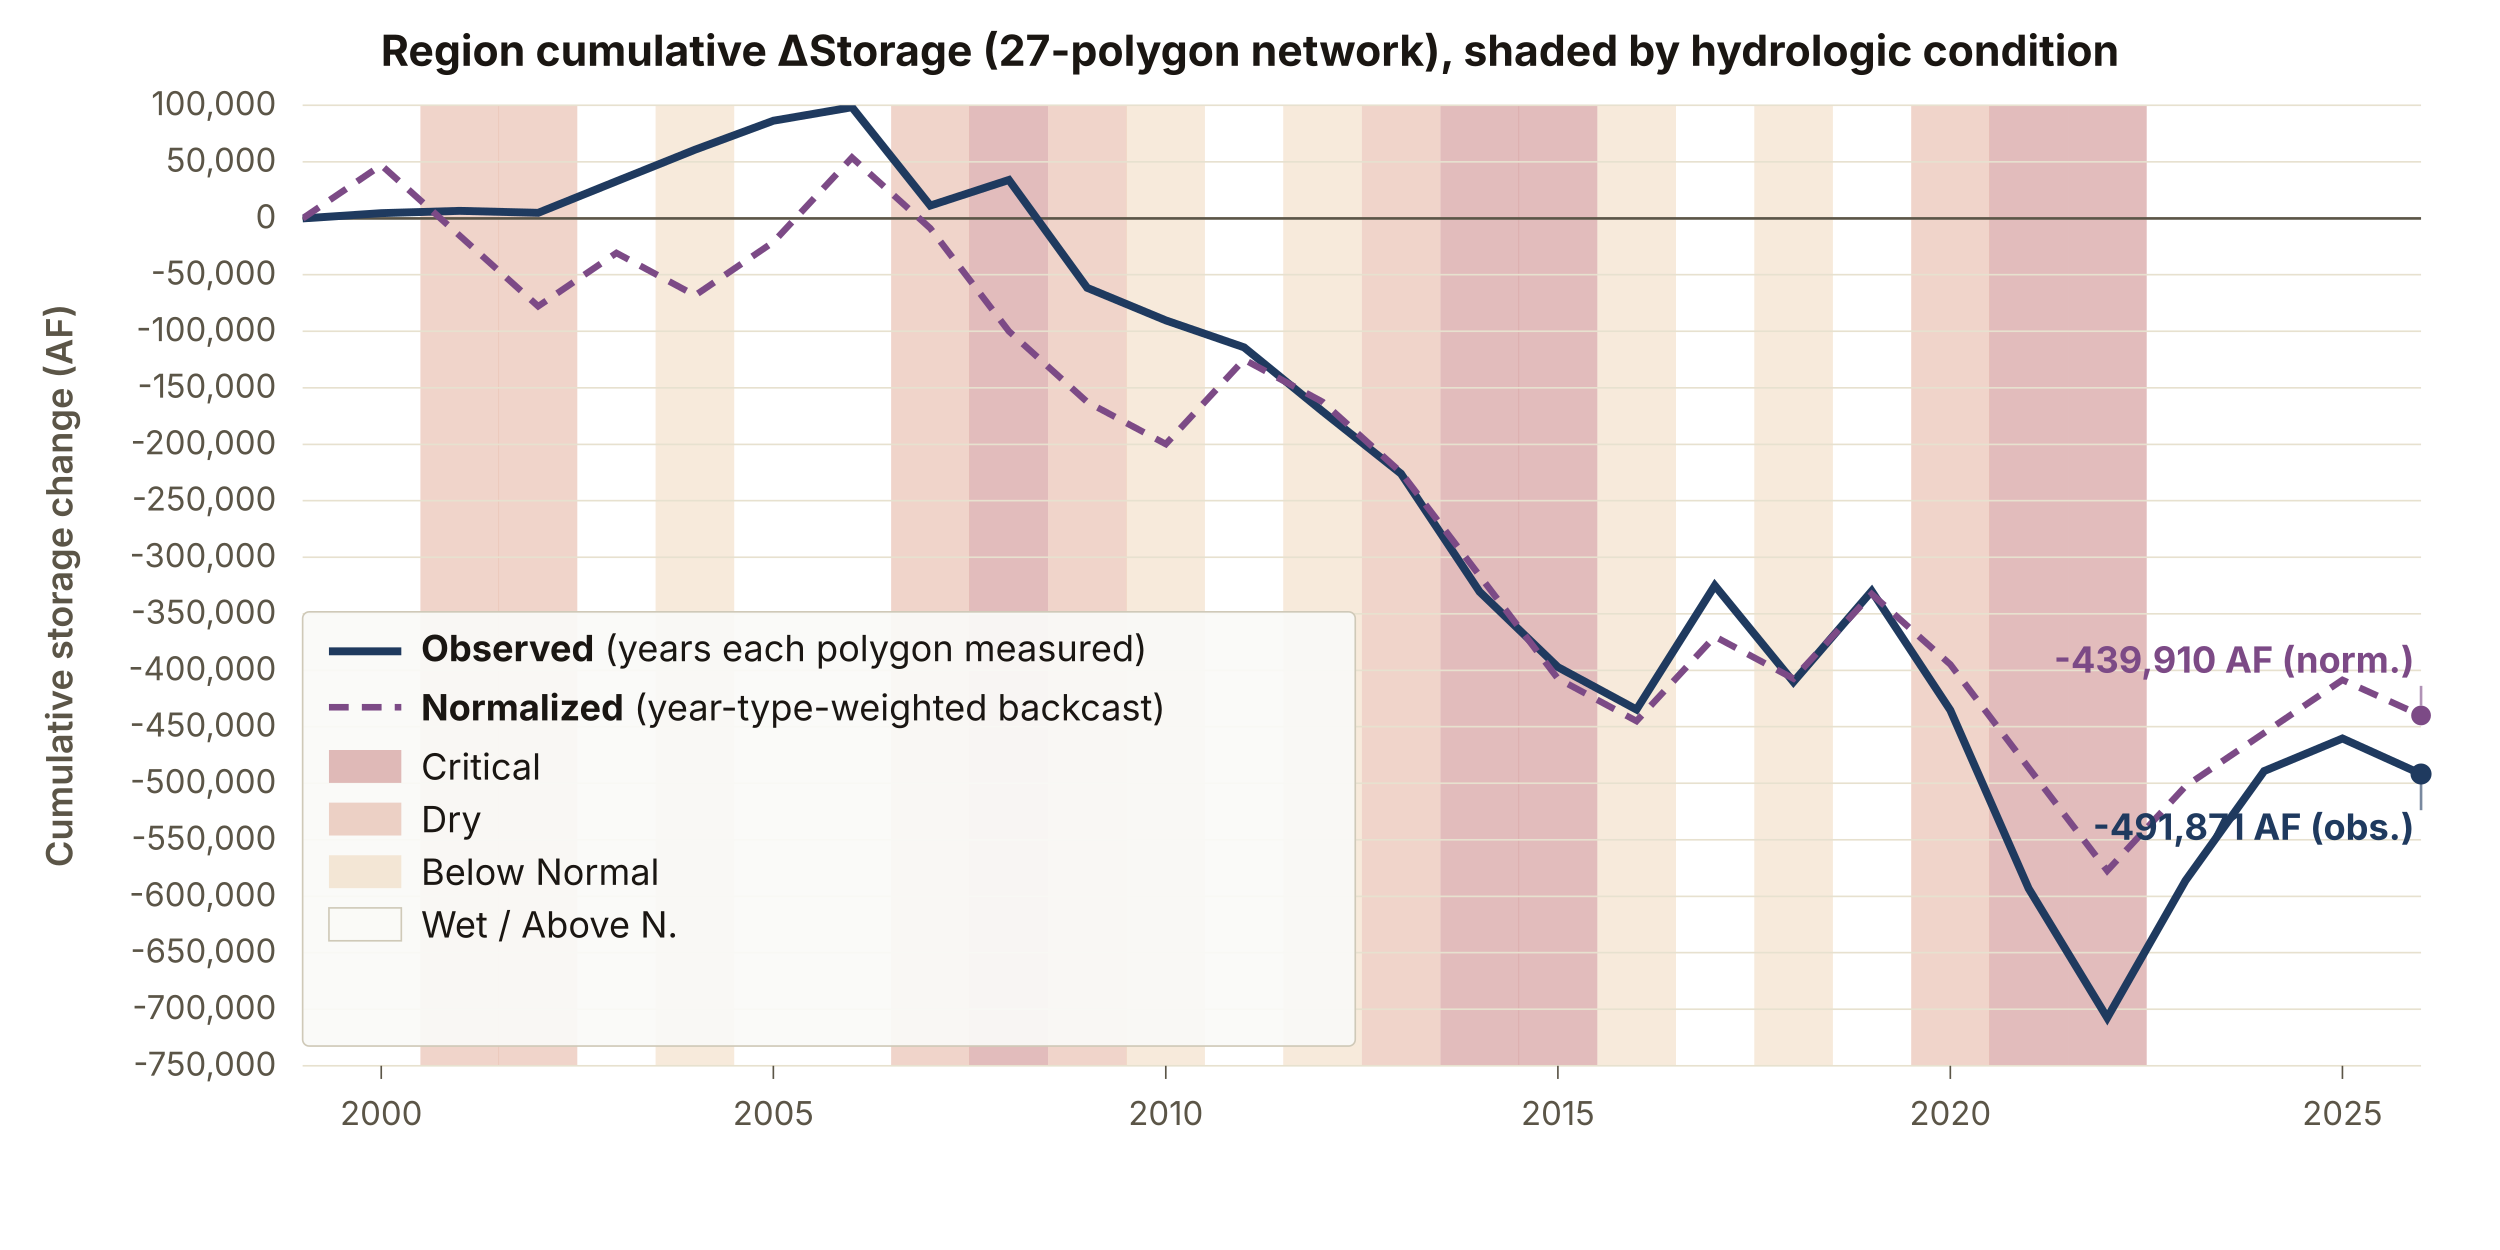
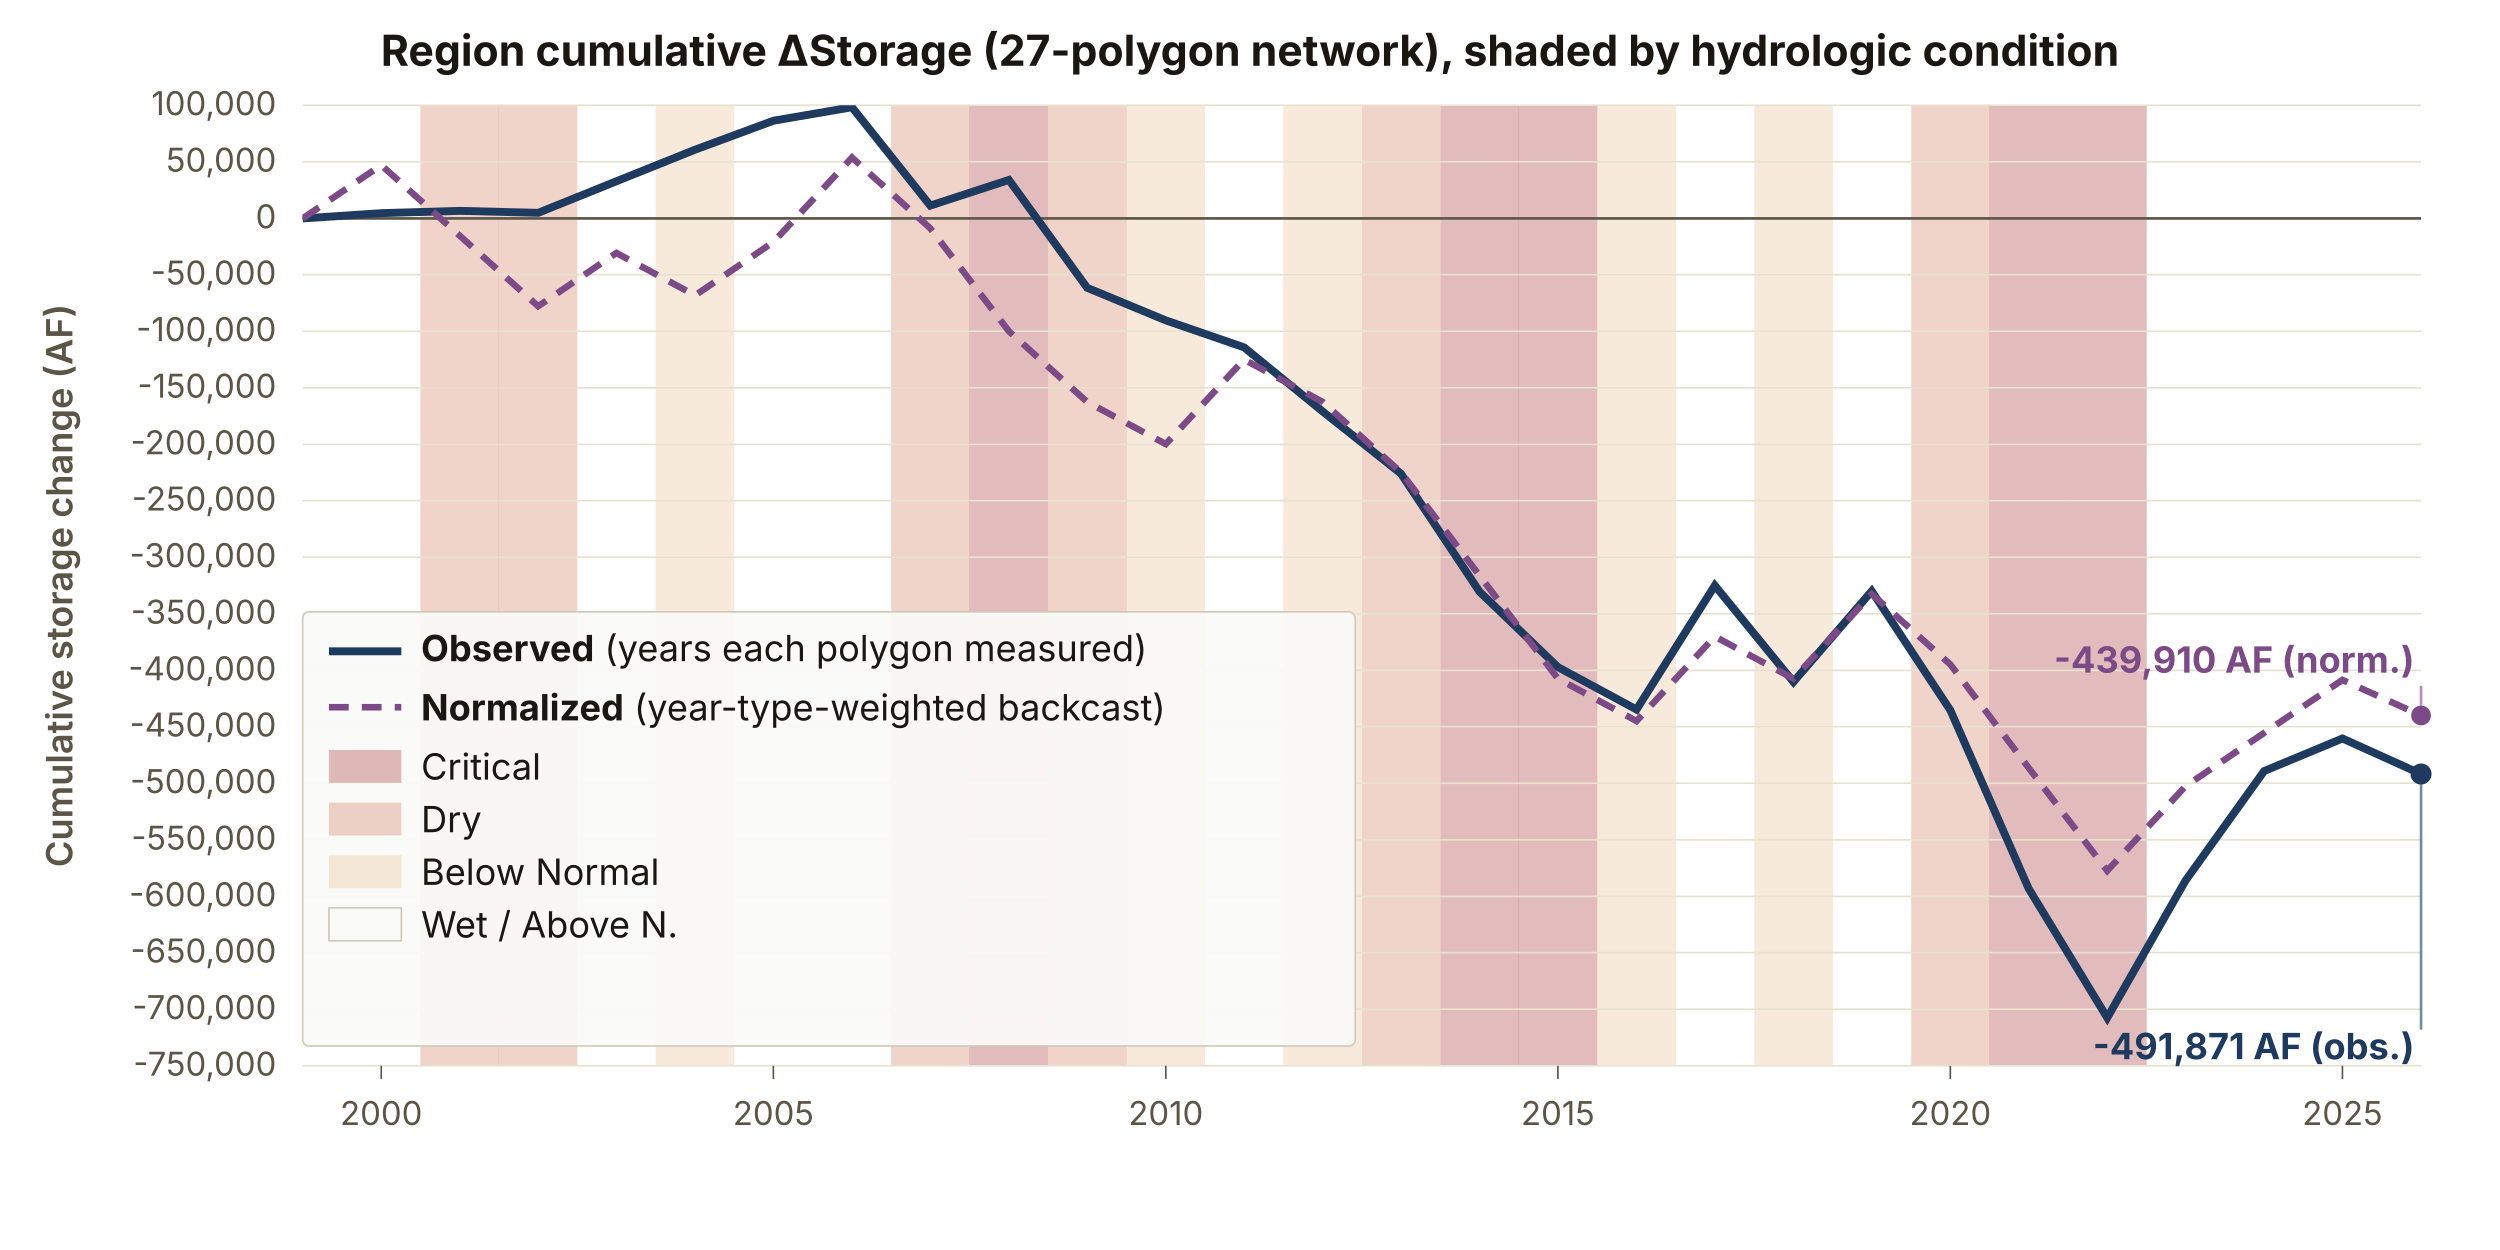
<svg xmlns="http://www.w3.org/2000/svg" viewBox="0 0 760 380" style="background:#fafaf7;font-family:'Inter',ui-sans-serif,system-ui;width:100%;height:auto;display:block;">
  <defs>
    <clipPath id="ts-clip">
      <rect x="92" y="32" width="644" height="292" />
    </clipPath>
  </defs>
  <text x="380.0" y="20" text-anchor="middle" font-size="13" font-weight="700" fill="#1a1612">Region cumulative ΔStorage (27-polygon network), shaded by hydrologic condition</text>
  <rect x="127.8" y="32" width="23.9" height="292" fill="#c75a35" fill-opacity="0.26" />
  <rect x="151.6" y="32" width="23.9" height="292" fill="#c75a35" fill-opacity="0.26" />
  <rect x="199.3" y="32" width="23.9" height="292" fill="#d99a4f" fill-opacity="0.2" />
  <rect x="270.9" y="32" width="23.9" height="292" fill="#c75a35" fill-opacity="0.26" />
  <rect x="294.7" y="32" width="23.9" height="292" fill="#a32d2d" fill-opacity="0.32" />
  <rect x="318.6" y="32" width="23.9" height="292" fill="#c75a35" fill-opacity="0.26" />
  <rect x="342.4" y="32" width="23.9" height="292" fill="#d99a4f" fill-opacity="0.2" />
  <rect x="390.1" y="32" width="23.9" height="292" fill="#d99a4f" fill-opacity="0.2" />
  <rect x="414.0" y="32" width="23.9" height="292" fill="#c75a35" fill-opacity="0.26" />
  <rect x="437.9" y="32" width="23.9" height="292" fill="#a32d2d" fill-opacity="0.32" />
  <rect x="461.7" y="32" width="23.9" height="292" fill="#a32d2d" fill-opacity="0.32" />
  <rect x="485.6" y="32" width="23.9" height="292" fill="#d99a4f" fill-opacity="0.2" />
  <rect x="533.3" y="32" width="23.9" height="292" fill="#d99a4f" fill-opacity="0.2" />
  <rect x="581.0" y="32" width="23.9" height="292" fill="#c75a35" fill-opacity="0.26" />
  <rect x="604.8" y="32" width="23.9" height="292" fill="#a32d2d" fill-opacity="0.32" />
  <rect x="628.7" y="32" width="23.9" height="292" fill="#a32d2d" fill-opacity="0.32" />
  <line x1="92" y1="324.0" x2="736" y2="324.0" stroke="#e7e1cf" stroke-width="0.5" />
  <text x="84" y="327.0" text-anchor="end" font-size="10" fill="#5b5547">-750,000</text>
  <line x1="92" y1="306.8" x2="736" y2="306.8" stroke="#e7e1cf" stroke-width="0.5" />
  <text x="84" y="309.8" text-anchor="end" font-size="10" fill="#5b5547">-700,000</text>
  <line x1="92" y1="289.6" x2="736" y2="289.6" stroke="#e7e1cf" stroke-width="0.5" />
  <text x="84" y="292.6" text-anchor="end" font-size="10" fill="#5b5547">-650,000</text>
  <line x1="92" y1="272.5" x2="736" y2="272.5" stroke="#e7e1cf" stroke-width="0.5" />
  <text x="84" y="275.5" text-anchor="end" font-size="10" fill="#5b5547">-600,000</text>
  <line x1="92" y1="255.3" x2="736" y2="255.3" stroke="#e7e1cf" stroke-width="0.5" />
  <text x="84" y="258.3" text-anchor="end" font-size="10" fill="#5b5547">-550,000</text>
  <line x1="92" y1="238.1" x2="736" y2="238.1" stroke="#e7e1cf" stroke-width="0.5" />
  <text x="84" y="241.1" text-anchor="end" font-size="10" fill="#5b5547">-500,000</text>
  <line x1="92" y1="220.9" x2="736" y2="220.9" stroke="#e7e1cf" stroke-width="0.5" />
  <text x="84" y="223.9" text-anchor="end" font-size="10" fill="#5b5547">-450,000</text>
  <line x1="92" y1="203.8" x2="736" y2="203.8" stroke="#e7e1cf" stroke-width="0.5" />
  <text x="84" y="206.8" text-anchor="end" font-size="10" fill="#5b5547">-400,000</text>
  <line x1="92" y1="186.6" x2="736" y2="186.6" stroke="#e7e1cf" stroke-width="0.5" />
  <text x="84" y="189.6" text-anchor="end" font-size="10" fill="#5b5547">-350,000</text>
  <line x1="92" y1="169.4" x2="736" y2="169.4" stroke="#e7e1cf" stroke-width="0.5" />
  <text x="84" y="172.4" text-anchor="end" font-size="10" fill="#5b5547">-300,000</text>
  <line x1="92" y1="152.2" x2="736" y2="152.2" stroke="#e7e1cf" stroke-width="0.5" />
  <text x="84" y="155.2" text-anchor="end" font-size="10" fill="#5b5547">-250,000</text>
  <line x1="92" y1="135.1" x2="736" y2="135.1" stroke="#e7e1cf" stroke-width="0.5" />
  <text x="84" y="138.1" text-anchor="end" font-size="10" fill="#5b5547">-200,000</text>
  <line x1="92" y1="117.9" x2="736" y2="117.9" stroke="#e7e1cf" stroke-width="0.5" />
  <text x="84" y="120.9" text-anchor="end" font-size="10" fill="#5b5547">-150,000</text>
  <line x1="92" y1="100.7" x2="736" y2="100.7" stroke="#e7e1cf" stroke-width="0.5" />
  <text x="84" y="103.7" text-anchor="end" font-size="10" fill="#5b5547">-100,000</text>
  <line x1="92" y1="83.5" x2="736" y2="83.5" stroke="#e7e1cf" stroke-width="0.5" />
  <text x="84" y="86.5" text-anchor="end" font-size="10" fill="#5b5547">-50,000</text>
  <line x1="92" y1="66.4" x2="736" y2="66.4" stroke="#e7e1cf" stroke-width="0.5" />
  <text x="84" y="69.4" text-anchor="end" font-size="10" fill="#5b5547">0</text>
  <line x1="92" y1="49.2" x2="736" y2="49.2" stroke="#e7e1cf" stroke-width="0.5" />
  <text x="84" y="52.2" text-anchor="end" font-size="10" fill="#5b5547">50,000</text>
  <line x1="92" y1="32.0" x2="736" y2="32.0" stroke="#e7e1cf" stroke-width="0.5" />
  <text x="84" y="35.0" text-anchor="end" font-size="10" fill="#5b5547">100,000</text>
  <line x1="92" y1="66.4" x2="736" y2="66.4" stroke="#5b5547" stroke-width="0.8" />
  <line x1="115.9" y1="324" x2="115.9" y2="328" stroke="#5b5547" stroke-width="0.5" />
  <text x="115.9" y="342" text-anchor="middle" font-size="10" fill="#5b5547">2000</text>
  <line x1="235.1" y1="324" x2="235.1" y2="328" stroke="#5b5547" stroke-width="0.5" />
  <text x="235.1" y="342" text-anchor="middle" font-size="10" fill="#5b5547">2005</text>
  <line x1="354.4" y1="324" x2="354.4" y2="328" stroke="#5b5547" stroke-width="0.5" />
  <text x="354.4" y="342" text-anchor="middle" font-size="10" fill="#5b5547">2010</text>
  <line x1="473.6" y1="324" x2="473.6" y2="328" stroke="#5b5547" stroke-width="0.5" />
  <text x="473.6" y="342" text-anchor="middle" font-size="10" fill="#5b5547">2015</text>
  <line x1="592.9" y1="324" x2="592.9" y2="328" stroke="#5b5547" stroke-width="0.5" />
  <text x="592.9" y="342" text-anchor="middle" font-size="10" fill="#5b5547">2020</text>
  <line x1="712.1" y1="324" x2="712.1" y2="328" stroke="#5b5547" stroke-width="0.5" />
  <text x="712.1" y="342" text-anchor="middle" font-size="10" fill="#5b5547">2025</text>
  <text x="22" y="178.0" transform="rotate(-90,22,178.0)" text-anchor="middle" font-size="11" fill="#5b5547" font-weight="600">Cumulative storage change (AF)</text>
  <polyline points="92.0,66.4 115.9,64.8 139.7,64.1 163.6,64.7 187.4,55.1 211.3,45.5 235.1,36.7 259.0,32.6 282.8,62.5 306.7,54.7 330.5,87.5 354.4,97.4 378.2,105.6 402.1,125.1 425.9,144.0 449.8,179.9 473.6,202.8 497.5,215.7 521.3,178.0 545.2,207.3 569.0,179.7 592.9,215.9 616.7,270.1 640.6,309.4 664.4,267.7 688.3,234.4 712.1,224.5 736.0,235.3" fill="none" stroke="#1f3a5f" stroke-width="2.4" clip-path="url(#ts-clip)" />
  <circle cx="736.0" cy="235.3" r="3.2" fill="#1f3a5f" />
  <polyline points="92.0,66.4 115.9,50.2 139.7,71.6 163.6,93.1 187.4,76.9 211.3,89.8 235.1,73.6 259.0,47.9 282.8,69.4 306.7,100.7 330.5,122.2 354.4,135.0 378.2,109.3 402.1,122.2 425.9,143.6 449.8,175.0 473.6,206.3 497.5,219.2 521.3,193.5 545.2,206.3 569.0,180.6 592.9,202.0 616.7,233.4 640.6,264.7 664.4,239.0 688.3,222.8 712.1,206.7 736.0,217.5" fill="none" stroke="#7c4a86" stroke-width="2.0" stroke-dasharray="6,4" clip-path="url(#ts-clip)" />
  <circle cx="736.0" cy="217.5" r="3.0" fill="#7c4a86" />
  <line x1="736.0" y1="214.5" x2="736.0" y2="208.5" stroke="#7c4a86" stroke-width="0.8" opacity="0.6" />
  <text x="734.0" y="204.5" text-anchor="end" font-size="11" font-weight="700" fill="#7c4a86">-439,910 AF (norm.)</text>
-   <line x1="736.0" y1="238.3" x2="736.0" y2="246.3" stroke="#1f3a5f" stroke-width="0.8" opacity="0.6" />
-   <text x="734.0" y="255.3" text-anchor="end" font-size="11" font-weight="700" fill="#1f3a5f">-491,871 AF (obs.)</text>
+   <line x1="736.0" y1="238.3" x2="736.0" y2="313.0" stroke="#1f3a5f" stroke-width="0.8" opacity="0.6" />
+   <text x="734.0" y="322.0" text-anchor="end" font-size="11" font-weight="700" fill="#1f3a5f">-491,871 AF (obs.)</text>
  <g transform="translate(100,208)">
    <rect x="-8" y="-22" width="320" height="132" fill="#fafaf7" fill-opacity="0.92" stroke="#cfc9b8" stroke-width="0.5" rx="2" />
    <line x1="0" y1="-10" x2="22" y2="-10" stroke="#1f3a5f" stroke-width="2.4" />
    <text x="28" y="-7" font-size="11" fill="#1a1612">
      <tspan font-weight="700">Observed</tspan> (years each polygon measured)</text>
    <line x1="0" y1="7" x2="22" y2="7" stroke="#7c4a86" stroke-width="2.0" stroke-dasharray="6,4" />
    <text x="28" y="11" font-size="11" fill="#1a1612">
      <tspan font-weight="700">Normalized</tspan> (year-type-weighted backcast)</text>
    <rect x="0" y="20" width="22" height="10" fill="#a32d2d" fill-opacity="0.32" />
    <text x="28" y="29" font-size="11" fill="#1a1612">Critical</text>
    <rect x="0" y="36" width="22" height="10" fill="#c75a35" fill-opacity="0.26" />
    <text x="28" y="45" font-size="11" fill="#1a1612">Dry</text>
    <rect x="0" y="52" width="22" height="10" fill="#d99a4f" fill-opacity="0.2" />
    <text x="28" y="61" font-size="11" fill="#1a1612">Below Normal</text>
    <rect x="0" y="68" width="22" height="10" fill="#fafaf7" stroke="#cfc9b8" stroke-width="0.5" />
    <text x="28" y="77" font-size="11" fill="#1a1612">Wet / Above N.</text>
  </g>
</svg>
